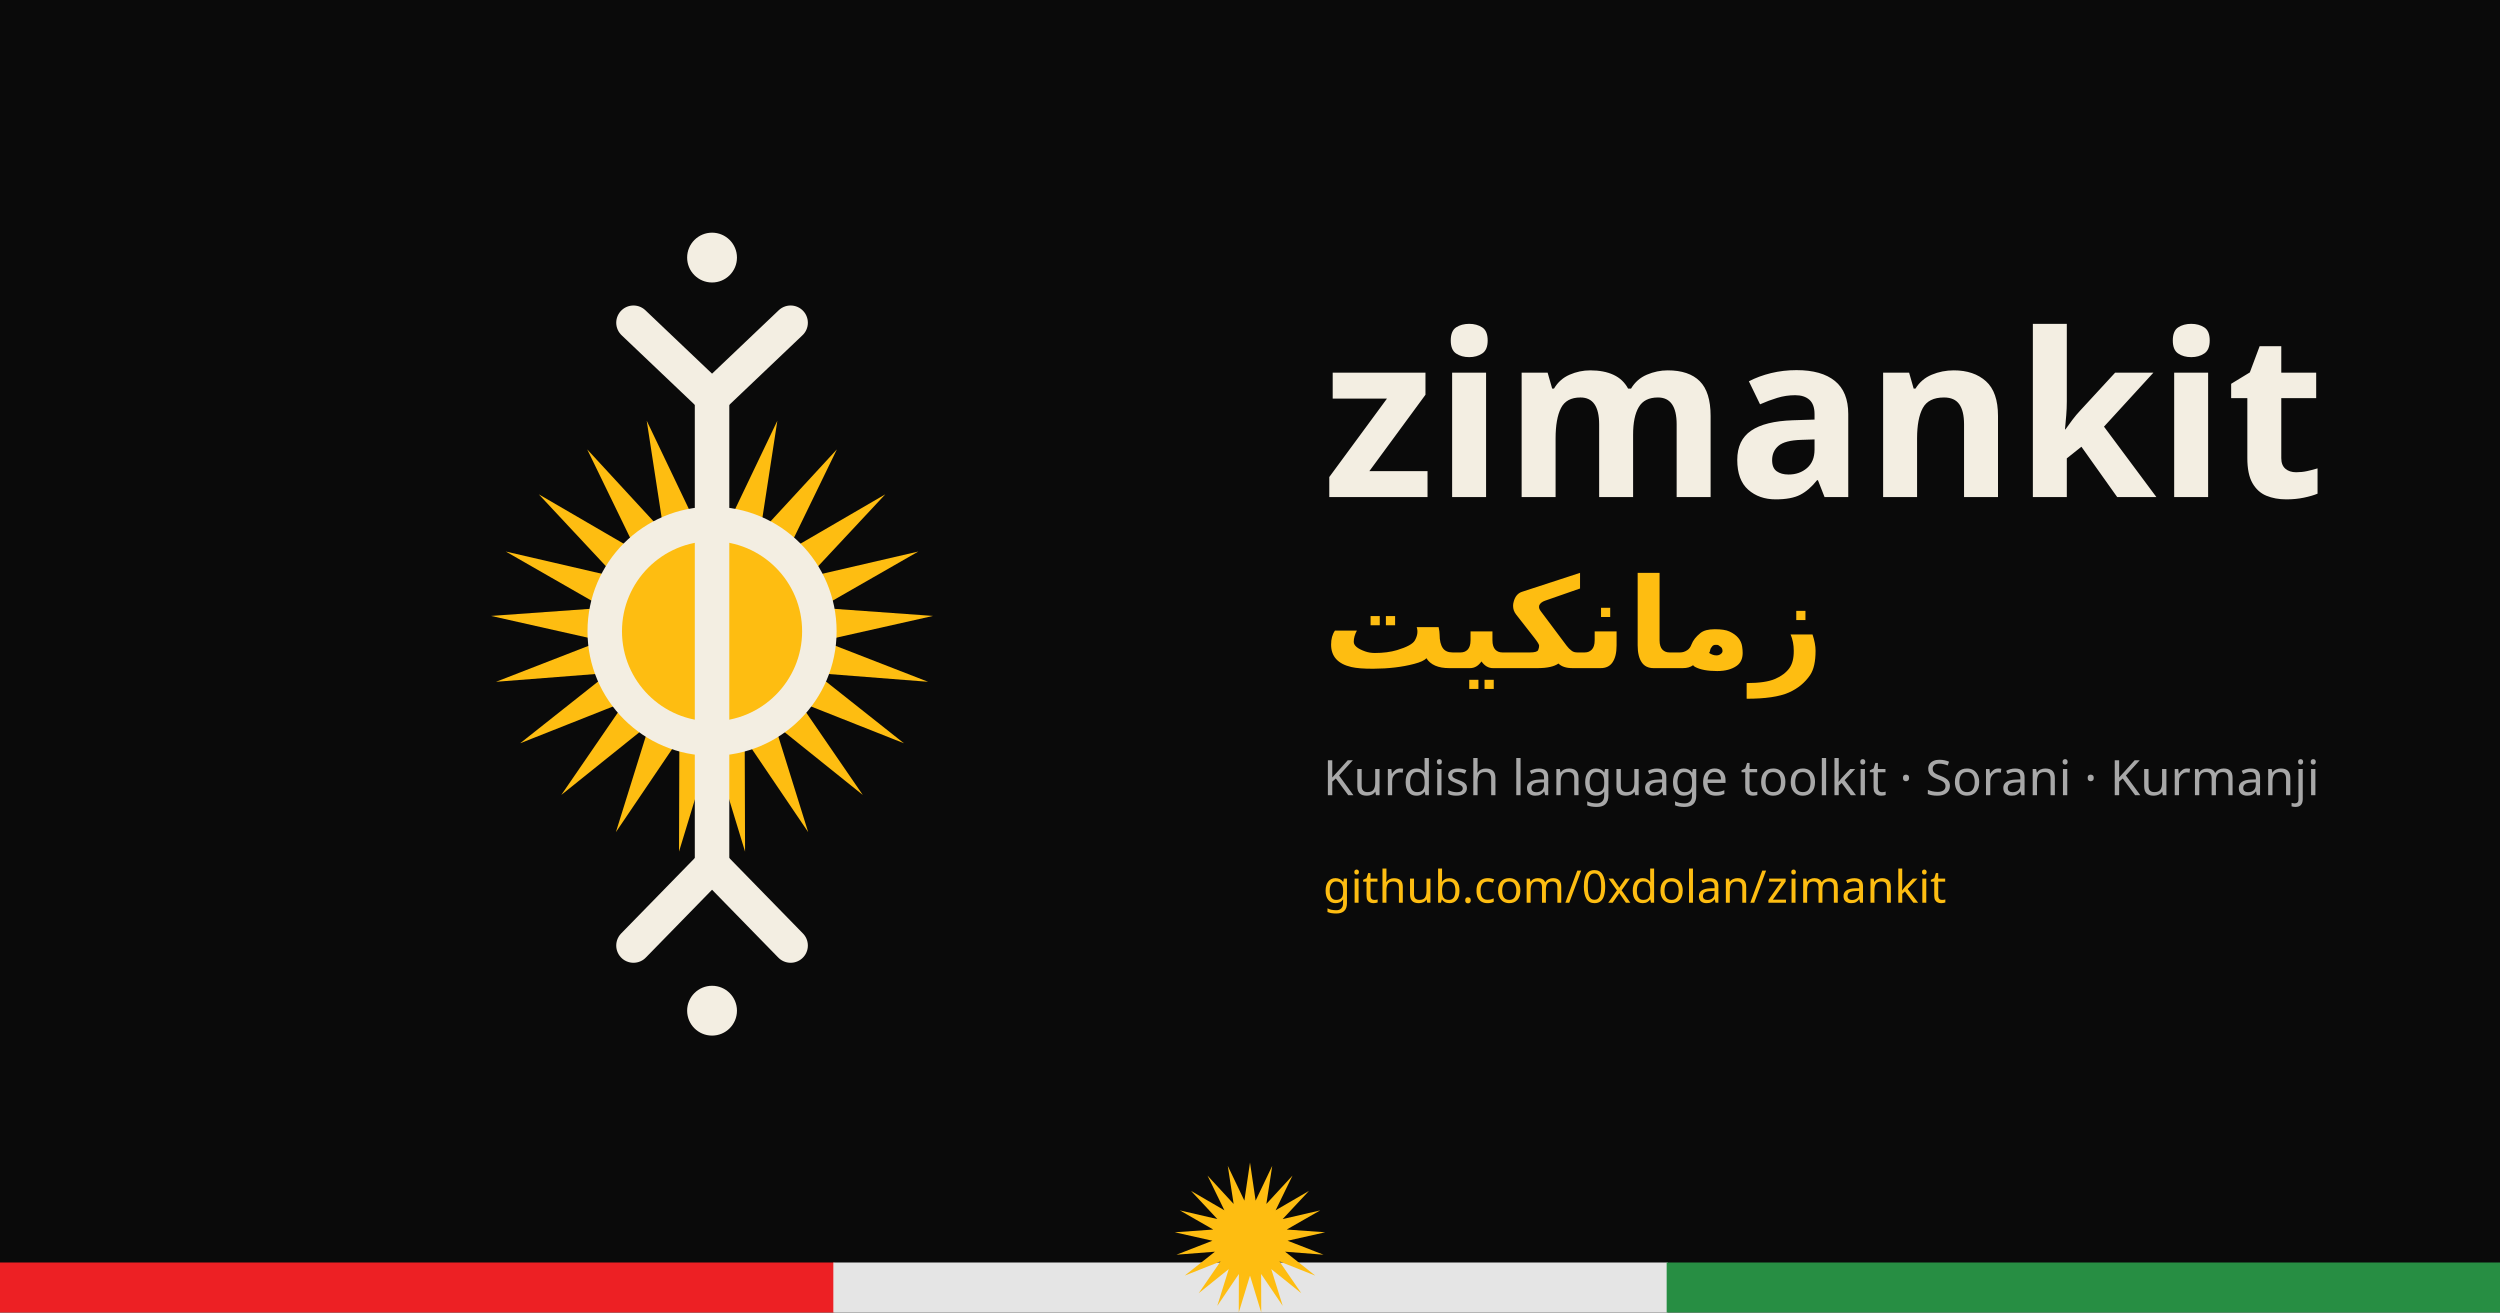
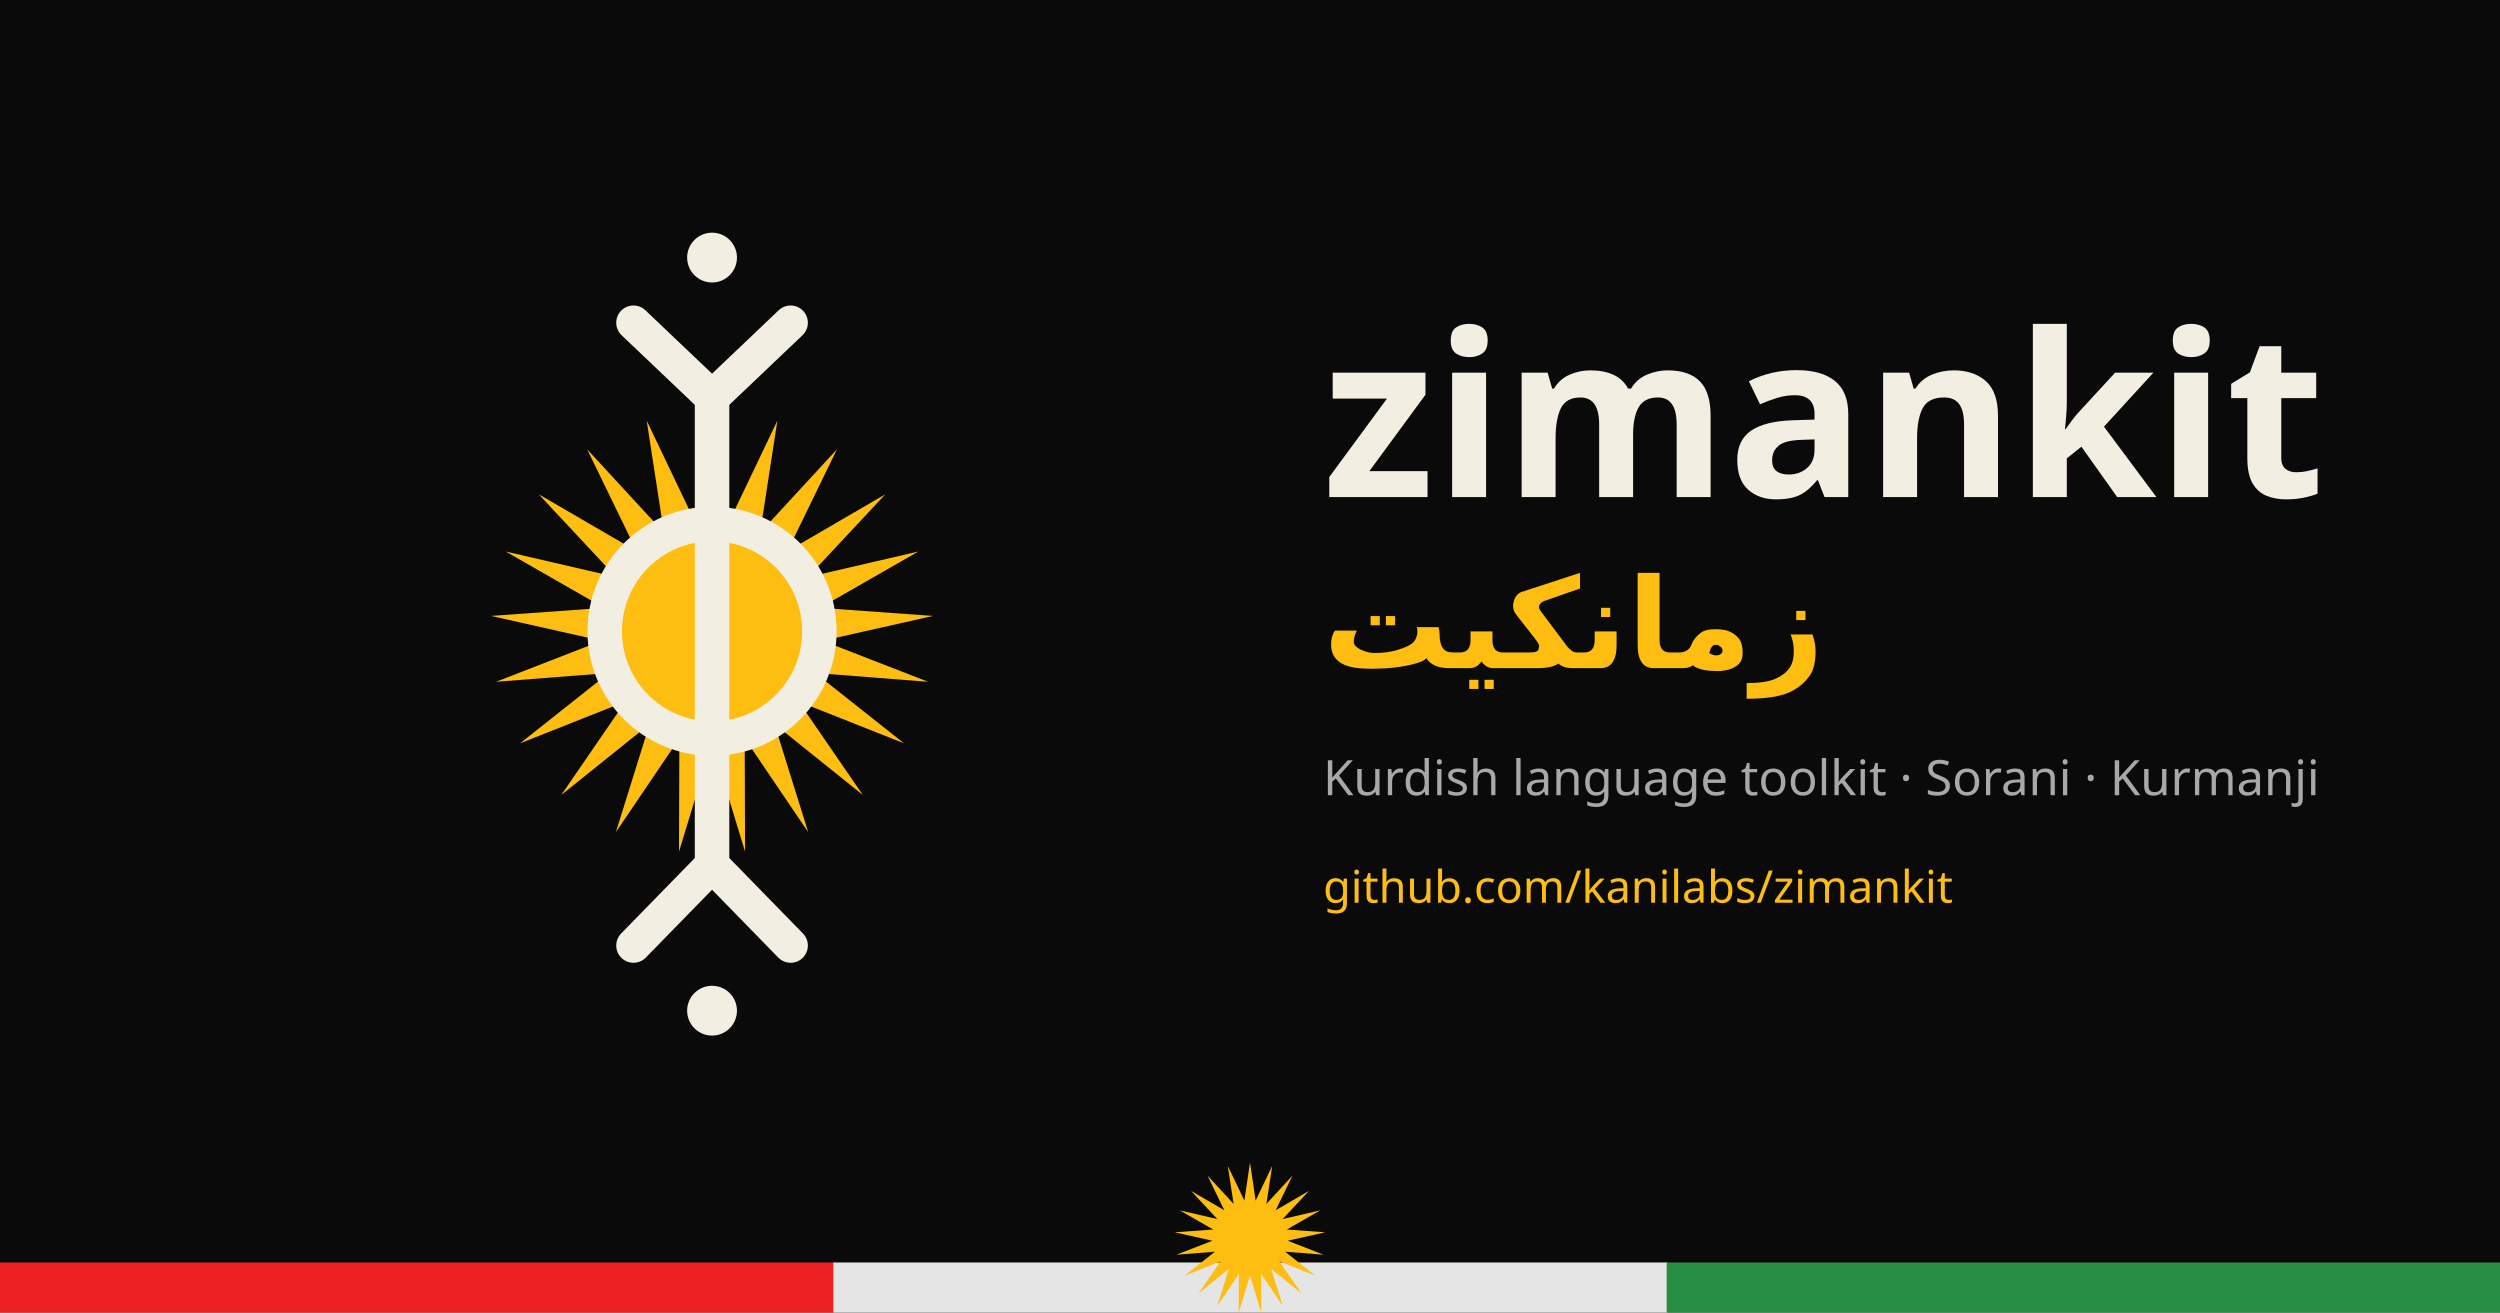
<svg xmlns="http://www.w3.org/2000/svg" width="1200" height="630" viewBox="0 0 1200 630">
  <rect width="1200" height="630" fill="#0A0A0A" />
  <g transform="translate(106.31 67.53) scale(0.45991)">
    <path fill="#FEBD11" transform="translate(-178.00 52.00) scale(1.5333)" d="M450 150l11.24 76.264 33.222-69.563-11.738 76.19 52.249-56.68-33.674 69.344 66.634-38.761-52.616 56.338 75.098-17.399-66.885 38.327 76.89 5.51-75.21 16.909 71.85 27.929-76.852-6.011 60.425 47.867-71.666-28.397 43.632 63.55-60.113-48.259 22.962 73.589-43.217-63.834.25 77.087L450 376.264 427.518 450l.251-77.087-43.217 63.834 22.962-73.589-60.113 48.26 43.632-63.551-71.666 28.397 60.425-47.867-76.852 6.011 71.85-27.93-75.21-16.908 76.89-5.51-66.885-38.327 75.098 17.399-52.616-56.338 66.634 38.76-33.674-69.343 52.249 56.68-11.738-76.19 33.221 69.563z" />
    <g fill="none" stroke="#F3EEE2" stroke-width="36" stroke-linecap="round" stroke-linejoin="round">
      <path d="M430 190 L512 268 L594 190" />
      <path d="M512 268 V756" />
      <path d="M430 840 L512 756 L594 840" />
      <circle cx="512" cy="512" r="112" />
    </g>
    <g fill="#F3EEE2">
      <circle cx="512" cy="122" r="26" />
      <circle cx="512" cy="908" r="26" />
    </g>
  </g>
  <text x="635.1" y="238.6" font-family="Manrope" font-weight="600" font-size="109.4" fill="#F3EEE2" text-anchor="start">zimankit</text>
  <text x="635.1" y="320.7" font-family="Sahel" font-weight="600" font-size="60.2" fill="#FEBD11" text-anchor="start">زمانکیت</text>
  <text x="635.1" y="381.7" font-family="Manrope" font-weight="400" font-size="23.5" fill="#A8A8A8" text-anchor="start">Kurdish language toolkit · Sorani · Kurmanji</text>
-   <text x="635.1" y="433.3" font-family="Manrope" font-weight="500" font-size="21.6" fill="#FEBD11" text-anchor="start">github.com/0xdolan/zimankit</text>
+   <text x="635.1" y="433.3" font-family="Manrope" font-weight="500" font-size="21.6" fill="#FEBD11" text-anchor="start">github.com/kanilabs/zimankit</text>
  <rect x="0.0" y="606.0" width="400.5" height="24.0" fill="#ED2024" />
  <rect x="400.0" y="606.0" width="400.5" height="24.0" fill="#E5E5E5" />
  <rect x="800.0" y="606.0" width="400.5" height="24.0" fill="#278E43" />
  <path fill="#FEBD11" transform="translate(492.00 522.00) scale(0.24)" d="M450 150l11.24 76.264 33.222-69.563-11.738 76.19 52.249-56.68-33.674 69.344 66.634-38.761-52.616 56.338 75.098-17.399-66.885 38.327 76.89 5.51-75.21 16.909 71.85 27.929-76.852-6.011 60.425 47.867-71.666-28.397 43.632 63.55-60.113-48.259 22.962 73.589-43.217-63.834.25 77.087L450 376.264 427.518 450l.251-77.087-43.217 63.834 22.962-73.589-60.113 48.26 43.632-63.551-71.666 28.397 60.425-47.867-76.852 6.011 71.85-27.93-75.21-16.908 76.89-5.51-66.885-38.327 75.098 17.399-52.616-56.338 66.634 38.76-33.674-69.343 52.249 56.68-11.738-76.19 33.221 69.563z" />
</svg>
